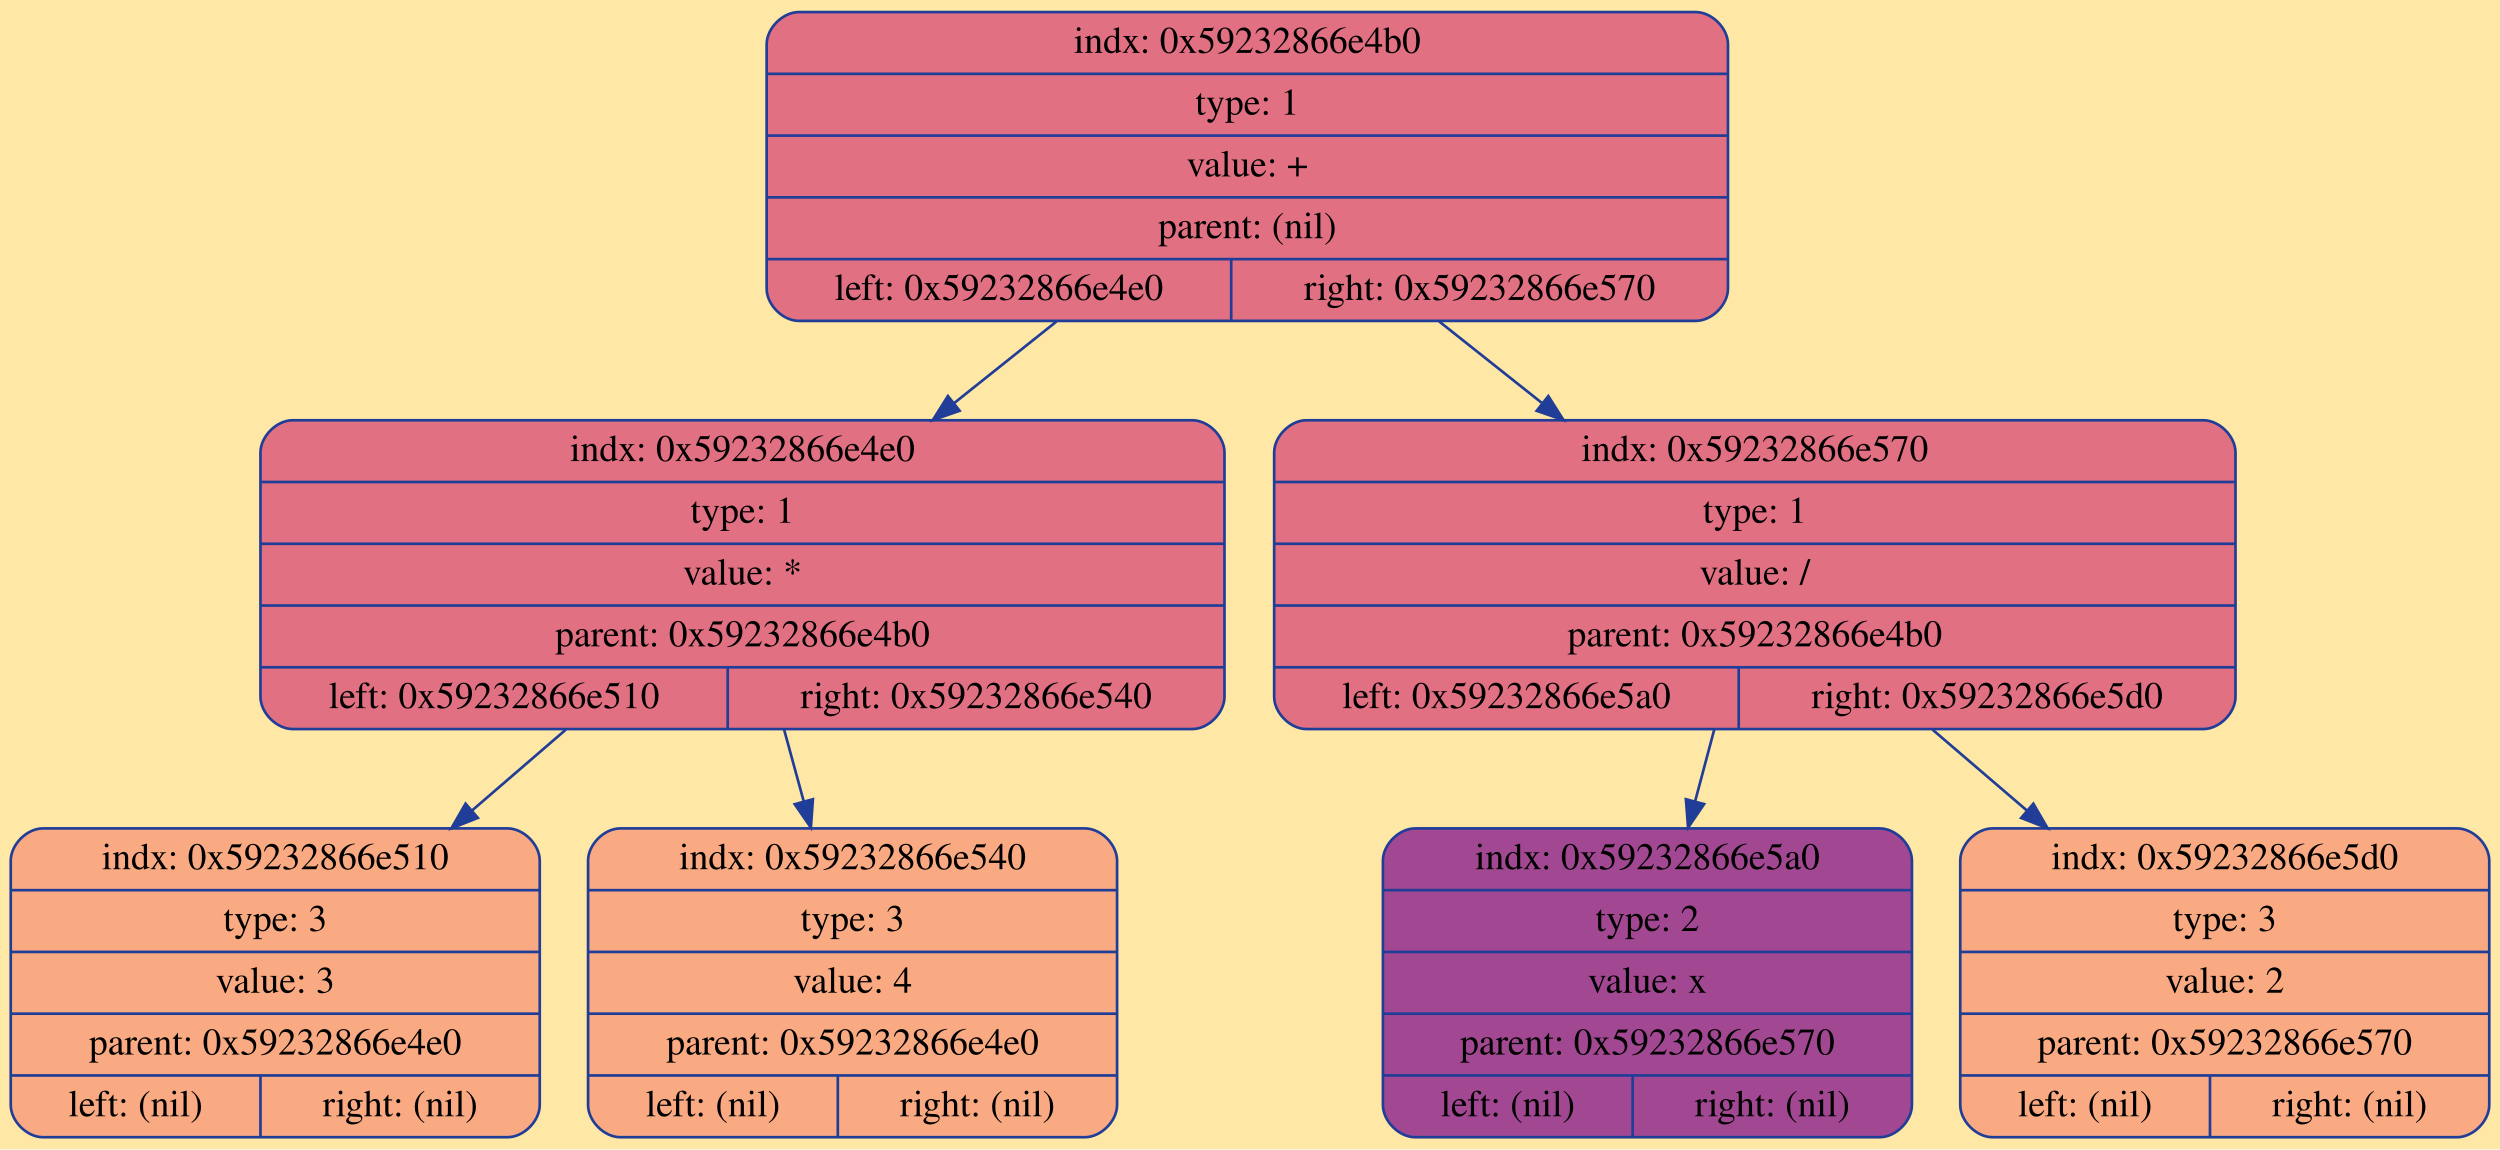
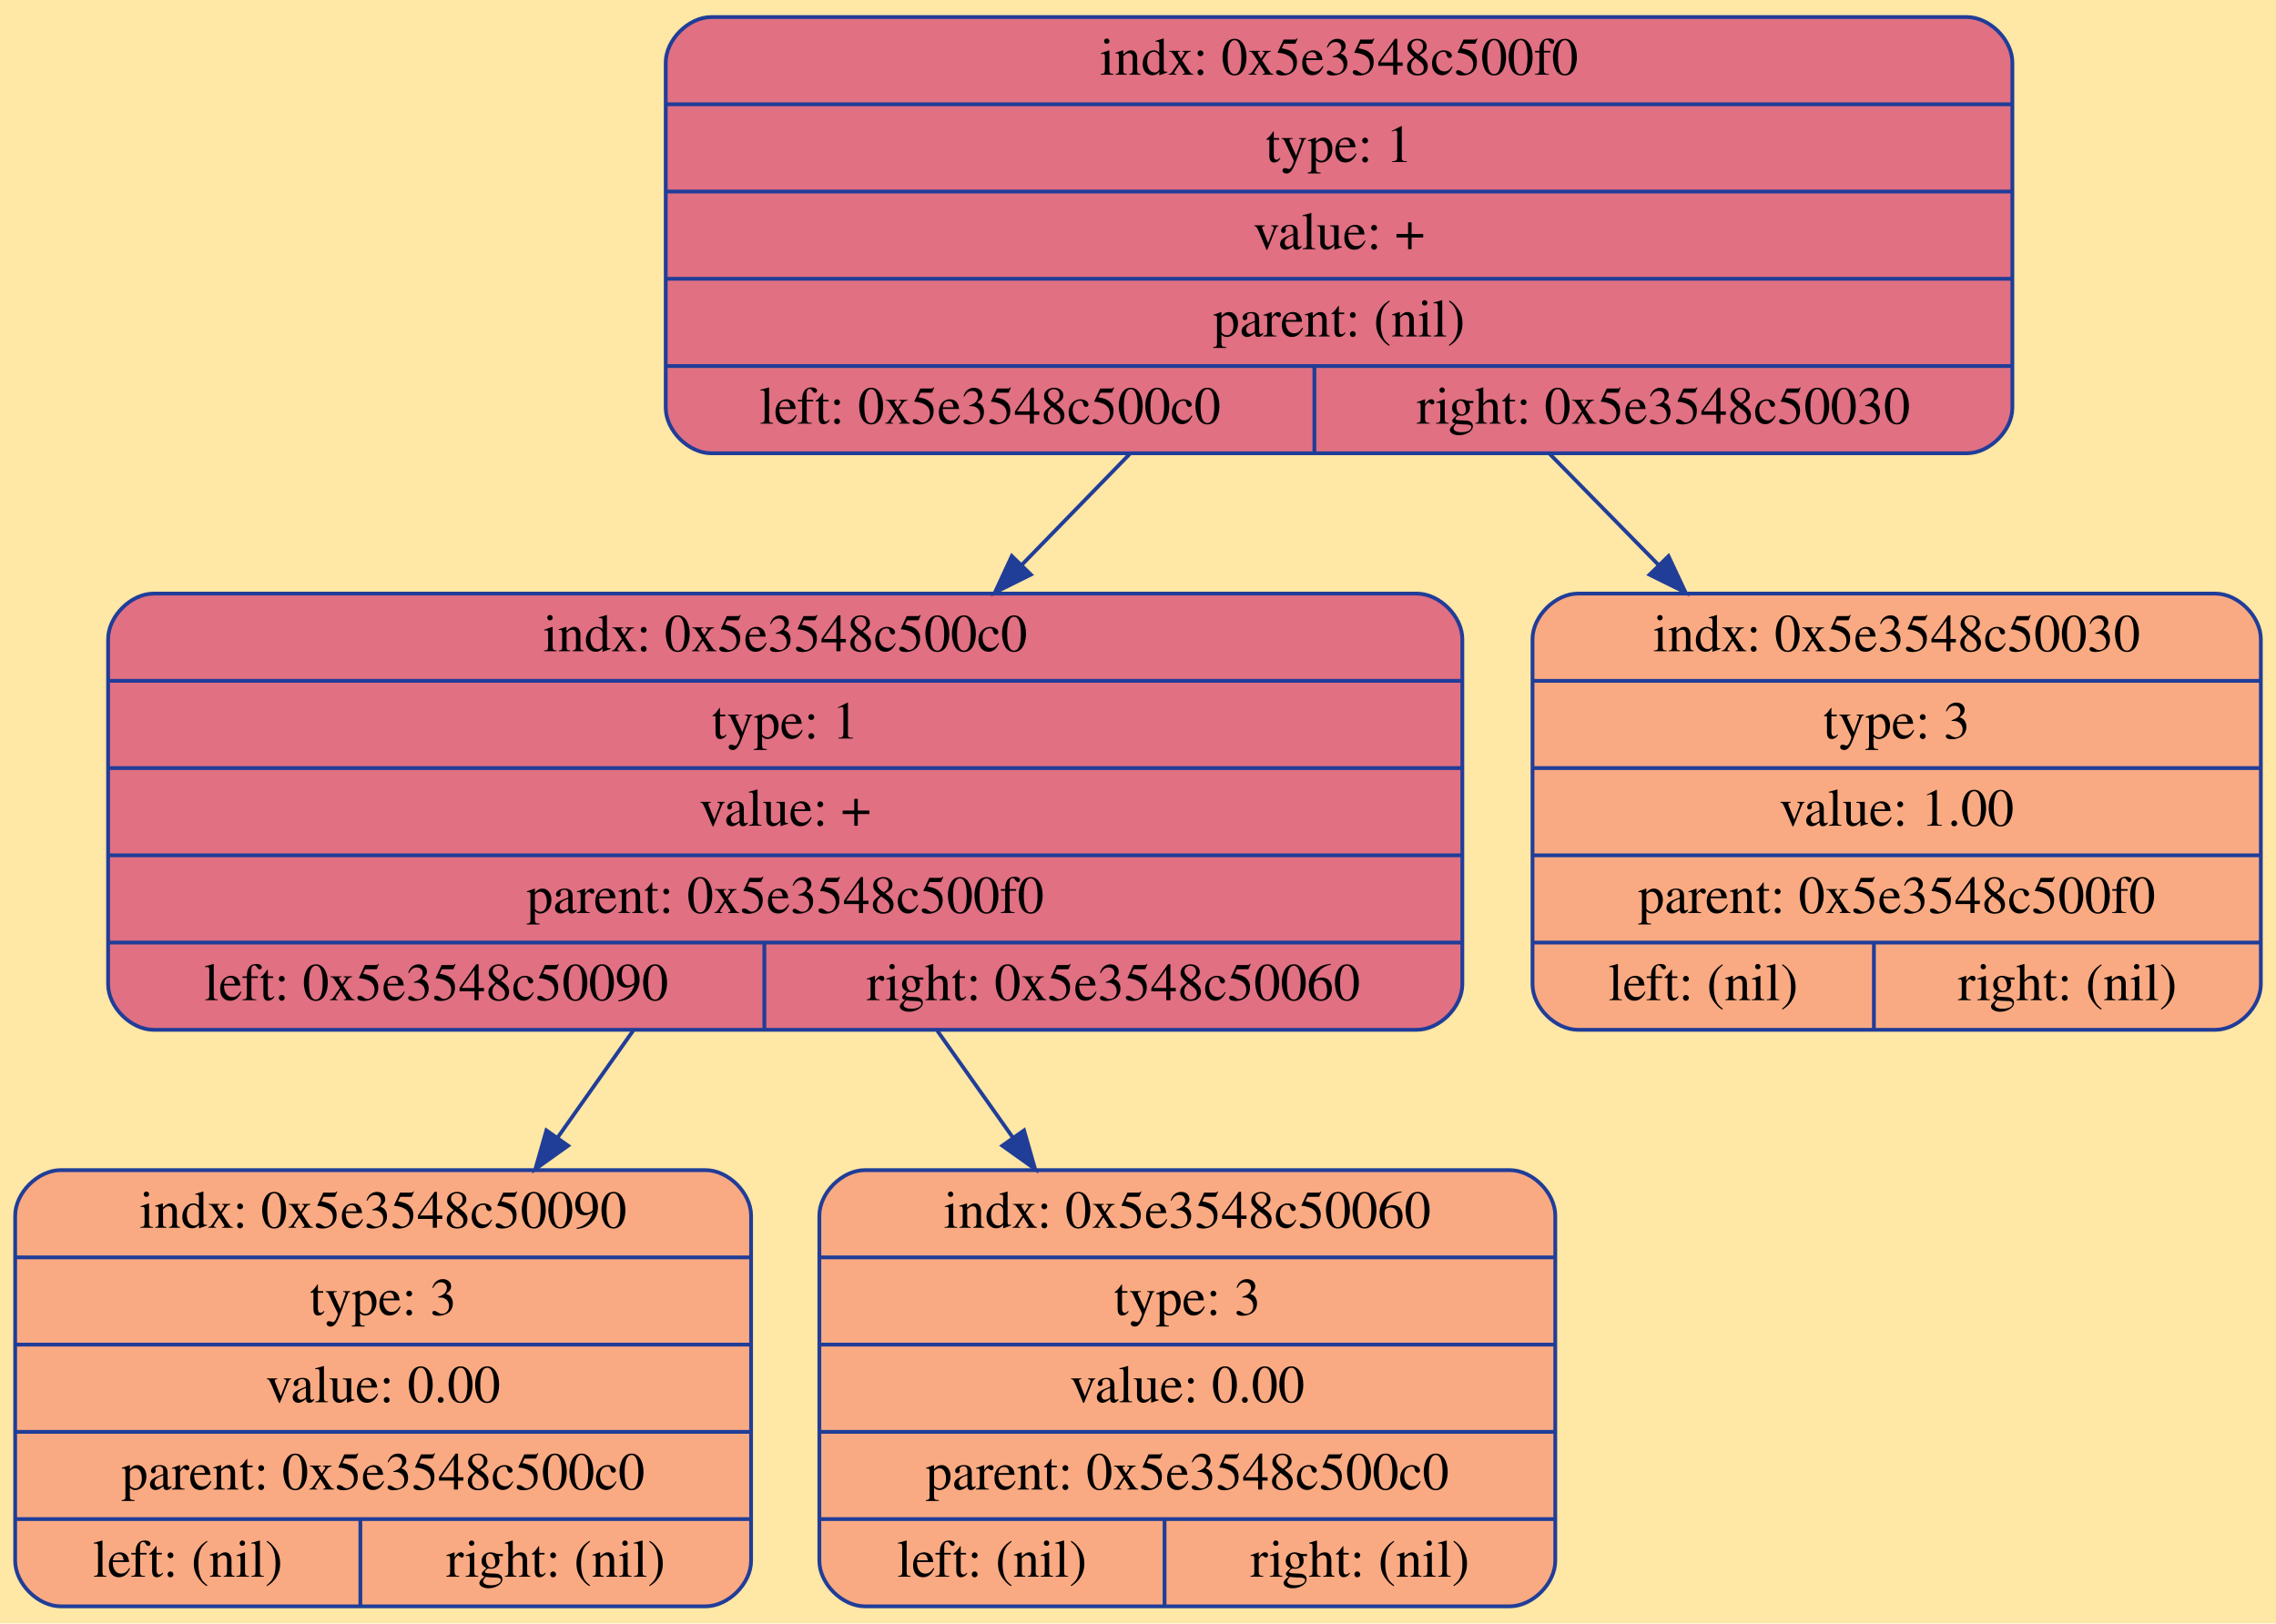
- <svg xmlns="http://www.w3.org/2000/svg" width="931pt" height="428pt" viewBox="0.00 0.00 931.00 428.00">
+ <svg xmlns="http://www.w3.org/2000/svg" width="600pt" height="428pt" viewBox="0.00 0.00 600.00 428.00">
  <g id="graph0" class="graph" transform="scale(1 1) rotate(0) translate(4 424)">
-     <polygon fill="#ffe7a5" stroke="transparent" points="-4,4 -4,-424 927,-424 927,4 -4,4" />
+     <polygon fill="#ffe7a5" stroke="transparent" points="-4,4 -4,-424 596,-424 596,4 -4,4" />
    <g id="node1" class="node">
-       <path fill="#e07082" stroke="#203d98" d="M293.5,-304.5C293.5,-304.5 627.5,-304.5 627.5,-304.5 633.5,-304.5 639.5,-310.5 639.5,-316.5 639.5,-316.5 639.5,-407.5 639.5,-407.5 639.5,-413.5 633.5,-419.5 627.5,-419.5 627.5,-419.5 293.5,-419.5 293.5,-419.5 287.5,-419.5 281.5,-413.5 281.5,-407.5 281.5,-407.5 281.5,-316.5 281.5,-316.5 281.5,-310.5 287.5,-304.5 293.5,-304.5" />
-       <text text-anchor="middle" x="460.5" y="-404.3" font-family="Times,serif" font-size="14.00">indx: 0x59232866e4b0</text>
-       <polyline fill="none" stroke="#203d98" points="281.5,-396.5 639.5,-396.5 " />
-       <text text-anchor="middle" x="460.5" y="-381.3" font-family="Times,serif" font-size="14.00">type: 1</text>
-       <polyline fill="none" stroke="#203d98" points="281.5,-373.5 639.5,-373.5 " />
-       <text text-anchor="middle" x="460.5" y="-358.3" font-family="Times,serif" font-size="14.00">value: +</text>
-       <polyline fill="none" stroke="#203d98" points="281.5,-350.5 639.5,-350.5 " />
-       <text text-anchor="middle" x="460.5" y="-335.3" font-family="Times,serif" font-size="14.00">parent: (nil)</text>
-       <polyline fill="none" stroke="#203d98" points="281.5,-327.5 639.5,-327.5 " />
-       <text text-anchor="middle" x="368" y="-312.3" font-family="Times,serif" font-size="14.00">left: 0x59232866e4e0</text>
-       <polyline fill="none" stroke="#203d98" points="454.5,-304.5 454.5,-327.5 " />
-       <text text-anchor="middle" x="547" y="-312.3" font-family="Times,serif" font-size="14.00">right: 0x59232866e570</text>
+       <path fill="#e07082" stroke="#203d98" d="M183.5,-304.5C183.5,-304.5 514.5,-304.5 514.5,-304.5 520.5,-304.5 526.5,-310.5 526.5,-316.5 526.5,-316.5 526.5,-407.5 526.5,-407.5 526.5,-413.5 520.5,-419.5 514.5,-419.5 514.5,-419.5 183.5,-419.5 183.5,-419.5 177.5,-419.5 171.5,-413.5 171.5,-407.5 171.5,-407.5 171.5,-316.5 171.5,-316.5 171.5,-310.5 177.5,-304.5 183.5,-304.5" />
+       <text text-anchor="middle" x="349" y="-404.3" font-family="Times,serif" font-size="14.00">indx: 0x5e3548c500f0</text>
+       <polyline fill="none" stroke="#203d98" points="171.5,-396.5 526.5,-396.5 " />
+       <text text-anchor="middle" x="349" y="-381.3" font-family="Times,serif" font-size="14.00">type: 1</text>
+       <polyline fill="none" stroke="#203d98" points="171.5,-373.5 526.5,-373.5 " />
+       <text text-anchor="middle" x="349" y="-358.3" font-family="Times,serif" font-size="14.00">value: +</text>
+       <polyline fill="none" stroke="#203d98" points="171.5,-350.5 526.5,-350.5 " />
+       <text text-anchor="middle" x="349" y="-335.3" font-family="Times,serif" font-size="14.00">parent: (nil)</text>
+       <polyline fill="none" stroke="#203d98" points="171.5,-327.5 526.5,-327.5 " />
+       <text text-anchor="middle" x="257" y="-312.3" font-family="Times,serif" font-size="14.00">left: 0x5e3548c500c0</text>
+       <polyline fill="none" stroke="#203d98" points="342.5,-304.5 342.5,-327.5 " />
+       <text text-anchor="middle" x="434.5" y="-312.3" font-family="Times,serif" font-size="14.00">right: 0x5e3548c50030</text>
    </g>
    <g id="node2" class="node">
-       <path fill="#e07082" stroke="#203d98" d="M105,-152.5C105,-152.5 440,-152.5 440,-152.5 446,-152.5 452,-158.5 452,-164.5 452,-164.5 452,-255.5 452,-255.5 452,-261.5 446,-267.5 440,-267.5 440,-267.5 105,-267.5 105,-267.5 99,-267.5 93,-261.5 93,-255.5 93,-255.5 93,-164.5 93,-164.5 93,-158.5 99,-152.5 105,-152.5" />
-       <text text-anchor="middle" x="272.5" y="-252.3" font-family="Times,serif" font-size="14.00">indx: 0x59232866e4e0</text>
-       <polyline fill="none" stroke="#203d98" points="93,-244.5 452,-244.5 " />
-       <text text-anchor="middle" x="272.5" y="-229.3" font-family="Times,serif" font-size="14.00">type: 1</text>
-       <polyline fill="none" stroke="#203d98" points="93,-221.5 452,-221.5 " />
-       <text text-anchor="middle" x="272.5" y="-206.3" font-family="Times,serif" font-size="14.00">value: *</text>
-       <polyline fill="none" stroke="#203d98" points="93,-198.5 452,-198.5 " />
-       <text text-anchor="middle" x="272.5" y="-183.3" font-family="Times,serif" font-size="14.00">parent: 0x59232866e4b0</text>
-       <polyline fill="none" stroke="#203d98" points="93,-175.5 452,-175.5 " />
-       <text text-anchor="middle" x="180" y="-160.3" font-family="Times,serif" font-size="14.00">left: 0x59232866e510</text>
-       <polyline fill="none" stroke="#203d98" points="267,-152.5 267,-175.5 " />
-       <text text-anchor="middle" x="359.5" y="-160.3" font-family="Times,serif" font-size="14.00">right: 0x59232866e540</text>
+       <path fill="#e07082" stroke="#203d98" d="M36.5,-152.5C36.5,-152.5 369.5,-152.5 369.5,-152.5 375.5,-152.5 381.5,-158.5 381.5,-164.5 381.5,-164.5 381.5,-255.5 381.5,-255.5 381.5,-261.5 375.5,-267.5 369.5,-267.5 369.5,-267.5 36.5,-267.5 36.5,-267.5 30.5,-267.5 24.5,-261.5 24.5,-255.5 24.5,-255.5 24.5,-164.5 24.5,-164.5 24.5,-158.5 30.5,-152.5 36.5,-152.5" />
+       <text text-anchor="middle" x="203" y="-252.3" font-family="Times,serif" font-size="14.00">indx: 0x5e3548c500c0</text>
+       <polyline fill="none" stroke="#203d98" points="24.5,-244.5 381.5,-244.5 " />
+       <text text-anchor="middle" x="203" y="-229.3" font-family="Times,serif" font-size="14.00">type: 1</text>
+       <polyline fill="none" stroke="#203d98" points="24.5,-221.5 381.5,-221.5 " />
+       <text text-anchor="middle" x="203" y="-206.3" font-family="Times,serif" font-size="14.00">value: +</text>
+       <polyline fill="none" stroke="#203d98" points="24.5,-198.5 381.5,-198.5 " />
+       <text text-anchor="middle" x="203" y="-183.3" font-family="Times,serif" font-size="14.00">parent: 0x5e3548c500f0</text>
+       <polyline fill="none" stroke="#203d98" points="24.5,-175.5 381.5,-175.5 " />
+       <text text-anchor="middle" x="111" y="-160.3" font-family="Times,serif" font-size="14.00">left: 0x5e3548c50090</text>
+       <polyline fill="none" stroke="#203d98" points="197.5,-152.5 197.5,-175.5 " />
+       <text text-anchor="middle" x="289.5" y="-160.3" font-family="Times,serif" font-size="14.00">right: 0x5e3548c50060</text>
    </g>
    <g id="edge1" class="edge">
-       <path fill="none" stroke="#203d98" d="M389.43,-304.29C376.94,-294.33 363.88,-283.91 351.2,-273.79" />
-       <polygon fill="#203d98" stroke="#203d98" points="353.36,-271.04 343.36,-267.54 349,-276.51 353.36,-271.04" />
+       <path fill="none" stroke="#203d98" d="M293.8,-304.29C284.54,-294.77 274.86,-284.83 265.43,-275.14" />
+       <polygon fill="#203d98" stroke="#203d98" points="267.76,-272.51 258.27,-267.79 262.74,-277.4 267.76,-272.51" />
    </g>
    <g id="node5" class="node">
-       <path fill="#e07082" stroke="#203d98" d="M482.5,-152.5C482.5,-152.5 816.5,-152.5 816.5,-152.5 822.5,-152.5 828.5,-158.5 828.5,-164.5 828.5,-164.5 828.5,-255.5 828.5,-255.5 828.5,-261.5 822.5,-267.5 816.5,-267.5 816.5,-267.5 482.5,-267.5 482.5,-267.5 476.5,-267.5 470.5,-261.5 470.5,-255.5 470.5,-255.5 470.5,-164.5 470.5,-164.5 470.5,-158.5 476.5,-152.5 482.5,-152.5" />
-       <text text-anchor="middle" x="649.5" y="-252.3" font-family="Times,serif" font-size="14.00">indx: 0x59232866e570</text>
-       <polyline fill="none" stroke="#203d98" points="470.5,-244.5 828.5,-244.5 " />
-       <text text-anchor="middle" x="649.5" y="-229.3" font-family="Times,serif" font-size="14.00">type: 1</text>
-       <polyline fill="none" stroke="#203d98" points="470.5,-221.5 828.5,-221.5 " />
-       <text text-anchor="middle" x="649.5" y="-206.3" font-family="Times,serif" font-size="14.00">value: /</text>
-       <polyline fill="none" stroke="#203d98" points="470.5,-198.5 828.5,-198.5 " />
-       <text text-anchor="middle" x="649.5" y="-183.3" font-family="Times,serif" font-size="14.00">parent: 0x59232866e4b0</text>
-       <polyline fill="none" stroke="#203d98" points="470.5,-175.5 828.5,-175.5 " />
-       <text text-anchor="middle" x="557" y="-160.3" font-family="Times,serif" font-size="14.00">left: 0x59232866e5a0</text>
-       <polyline fill="none" stroke="#203d98" points="643.5,-152.5 643.5,-175.5 " />
-       <text text-anchor="middle" x="736" y="-160.3" font-family="Times,serif" font-size="14.00">right: 0x59232866e5d0</text>
+       <path fill="#faaa82" stroke="#203d98" d="M412,-152.5C412,-152.5 580,-152.5 580,-152.5 586,-152.5 592,-158.5 592,-164.5 592,-164.5 592,-255.5 592,-255.5 592,-261.5 586,-267.5 580,-267.5 580,-267.5 412,-267.5 412,-267.5 406,-267.5 400,-261.5 400,-255.5 400,-255.5 400,-164.5 400,-164.5 400,-158.5 406,-152.5 412,-152.5" />
+       <text text-anchor="middle" x="496" y="-252.3" font-family="Times,serif" font-size="14.00">indx: 0x5e3548c50030</text>
+       <polyline fill="none" stroke="#203d98" points="400,-244.5 592,-244.5 " />
+       <text text-anchor="middle" x="496" y="-229.3" font-family="Times,serif" font-size="14.00">type: 3</text>
+       <polyline fill="none" stroke="#203d98" points="400,-221.5 592,-221.5 " />
+       <text text-anchor="middle" x="496" y="-206.3" font-family="Times,serif" font-size="14.00">value: 1.00</text>
+       <polyline fill="none" stroke="#203d98" points="400,-198.5 592,-198.5 " />
+       <text text-anchor="middle" x="496" y="-183.3" font-family="Times,serif" font-size="14.00">parent: 0x5e3548c500f0</text>
+       <polyline fill="none" stroke="#203d98" points="400,-175.5 592,-175.5 " />
+       <text text-anchor="middle" x="445" y="-160.3" font-family="Times,serif" font-size="14.00">left: (nil)</text>
+       <polyline fill="none" stroke="#203d98" points="490,-152.5 490,-175.5 " />
+       <text text-anchor="middle" x="541" y="-160.3" font-family="Times,serif" font-size="14.00">right: (nil)</text>
    </g>
    <g id="edge4" class="edge">
-       <path fill="none" stroke="#203d98" d="M531.95,-304.29C544.51,-294.33 557.64,-283.91 570.38,-273.79" />
-       <polygon fill="#203d98" stroke="#203d98" points="572.6,-276.5 578.26,-267.54 568.25,-271.01 572.6,-276.5" />
+       <path fill="none" stroke="#203d98" d="M404.57,-304.29C413.9,-294.77 423.64,-284.83 433.14,-275.14" />
+       <polygon fill="#203d98" stroke="#203d98" points="435.85,-277.38 440.35,-267.79 430.85,-272.48 435.85,-277.38" />
    </g>
    <g id="node3" class="node">
-       <path fill="#faaa82" stroke="#203d98" d="M12,-0.5C12,-0.5 185,-0.5 185,-0.5 191,-0.5 197,-6.5 197,-12.5 197,-12.5 197,-103.5 197,-103.5 197,-109.5 191,-115.5 185,-115.5 185,-115.5 12,-115.5 12,-115.5 6,-115.5 0,-109.5 0,-103.5 0,-103.5 0,-12.5 0,-12.5 0,-6.5 6,-0.5 12,-0.5" />
-       <text text-anchor="middle" x="98.5" y="-100.3" font-family="Times,serif" font-size="14.00">indx: 0x59232866e510</text>
-       <polyline fill="none" stroke="#203d98" points="0,-92.5 197,-92.5 " />
-       <text text-anchor="middle" x="98.5" y="-77.3" font-family="Times,serif" font-size="14.00">type: 3</text>
-       <polyline fill="none" stroke="#203d98" points="0,-69.5 197,-69.5 " />
-       <text text-anchor="middle" x="98.5" y="-54.3" font-family="Times,serif" font-size="14.00">value: 3</text>
-       <polyline fill="none" stroke="#203d98" points="0,-46.5 197,-46.5 " />
-       <text text-anchor="middle" x="98.5" y="-31.3" font-family="Times,serif" font-size="14.00">parent: 0x59232866e4e0</text>
-       <polyline fill="none" stroke="#203d98" points="0,-23.5 197,-23.5 " />
-       <text text-anchor="middle" x="46.5" y="-8.3" font-family="Times,serif" font-size="14.00">left: (nil)</text>
-       <polyline fill="none" stroke="#203d98" points="93,-0.5 93,-23.5 " />
-       <text text-anchor="middle" x="145" y="-8.3" font-family="Times,serif" font-size="14.00">right: (nil)</text>
+       <path fill="#faaa82" stroke="#203d98" d="M12,-0.5C12,-0.5 182,-0.5 182,-0.5 188,-0.5 194,-6.5 194,-12.5 194,-12.5 194,-103.5 194,-103.5 194,-109.5 188,-115.5 182,-115.5 182,-115.5 12,-115.5 12,-115.5 6,-115.5 0,-109.5 0,-103.5 0,-103.5 0,-12.5 0,-12.5 0,-6.5 6,-0.5 12,-0.5" />
+       <text text-anchor="middle" x="97" y="-100.3" font-family="Times,serif" font-size="14.00">indx: 0x5e3548c50090</text>
+       <polyline fill="none" stroke="#203d98" points="0,-92.5 194,-92.5 " />
+       <text text-anchor="middle" x="97" y="-77.3" font-family="Times,serif" font-size="14.00">type: 3</text>
+       <polyline fill="none" stroke="#203d98" points="0,-69.5 194,-69.5 " />
+       <text text-anchor="middle" x="97" y="-54.3" font-family="Times,serif" font-size="14.00">value: 0.00</text>
+       <polyline fill="none" stroke="#203d98" points="0,-46.5 194,-46.5 " />
+       <text text-anchor="middle" x="97" y="-31.3" font-family="Times,serif" font-size="14.00">parent: 0x5e3548c500c0</text>
+       <polyline fill="none" stroke="#203d98" points="0,-23.5 194,-23.5 " />
+       <text text-anchor="middle" x="45.5" y="-8.3" font-family="Times,serif" font-size="14.00">left: (nil)</text>
+       <polyline fill="none" stroke="#203d98" points="91,-0.5 91,-23.5 " />
+       <text text-anchor="middle" x="142.5" y="-8.3" font-family="Times,serif" font-size="14.00">right: (nil)</text>
    </g>
    <g id="edge2" class="edge">
-       <path fill="none" stroke="#203d98" d="M206.72,-152.29C195.27,-142.42 183.3,-132.11 171.67,-122.08" />
-       <polygon fill="#203d98" stroke="#203d98" points="173.95,-119.42 164.09,-115.54 169.38,-124.72 173.95,-119.42" />
+       <path fill="none" stroke="#203d98" d="M162.93,-152.29C156.4,-143.05 149.59,-133.42 142.93,-124" />
+       <polygon fill="#203d98" stroke="#203d98" points="145.76,-121.94 137.13,-115.79 140.04,-125.98 145.76,-121.94" />
    </g>
    <g id="node4" class="node">
-       <path fill="#faaa82" stroke="#203d98" d="M227,-0.5C227,-0.5 400,-0.5 400,-0.5 406,-0.5 412,-6.5 412,-12.5 412,-12.5 412,-103.5 412,-103.5 412,-109.5 406,-115.5 400,-115.5 400,-115.5 227,-115.5 227,-115.5 221,-115.5 215,-109.5 215,-103.5 215,-103.5 215,-12.5 215,-12.5 215,-6.5 221,-0.5 227,-0.5" />
-       <text text-anchor="middle" x="313.5" y="-100.3" font-family="Times,serif" font-size="14.00">indx: 0x59232866e540</text>
-       <polyline fill="none" stroke="#203d98" points="215,-92.5 412,-92.5 " />
-       <text text-anchor="middle" x="313.5" y="-77.3" font-family="Times,serif" font-size="14.00">type: 3</text>
-       <polyline fill="none" stroke="#203d98" points="215,-69.5 412,-69.5 " />
-       <text text-anchor="middle" x="313.5" y="-54.3" font-family="Times,serif" font-size="14.00">value: 4</text>
-       <polyline fill="none" stroke="#203d98" points="215,-46.5 412,-46.5 " />
-       <text text-anchor="middle" x="313.5" y="-31.3" font-family="Times,serif" font-size="14.00">parent: 0x59232866e4e0</text>
-       <polyline fill="none" stroke="#203d98" points="215,-23.5 412,-23.5 " />
-       <text text-anchor="middle" x="261.5" y="-8.3" font-family="Times,serif" font-size="14.00">left: (nil)</text>
-       <polyline fill="none" stroke="#203d98" points="308,-0.5 308,-23.5 " />
-       <text text-anchor="middle" x="360" y="-8.3" font-family="Times,serif" font-size="14.00">right: (nil)</text>
+       <path fill="#faaa82" stroke="#203d98" d="M224,-0.5C224,-0.5 394,-0.5 394,-0.5 400,-0.5 406,-6.5 406,-12.5 406,-12.5 406,-103.5 406,-103.5 406,-109.5 400,-115.5 394,-115.5 394,-115.5 224,-115.5 224,-115.5 218,-115.5 212,-109.5 212,-103.5 212,-103.5 212,-12.5 212,-12.5 212,-6.5 218,-0.5 224,-0.5" />
+       <text text-anchor="middle" x="309" y="-100.3" font-family="Times,serif" font-size="14.00">indx: 0x5e3548c50060</text>
+       <polyline fill="none" stroke="#203d98" points="212,-92.5 406,-92.5 " />
+       <text text-anchor="middle" x="309" y="-77.3" font-family="Times,serif" font-size="14.00">type: 3</text>
+       <polyline fill="none" stroke="#203d98" points="212,-69.5 406,-69.5 " />
+       <text text-anchor="middle" x="309" y="-54.3" font-family="Times,serif" font-size="14.00">value: 0.00</text>
+       <polyline fill="none" stroke="#203d98" points="212,-46.5 406,-46.5 " />
+       <text text-anchor="middle" x="309" y="-31.3" font-family="Times,serif" font-size="14.00">parent: 0x5e3548c500c0</text>
+       <polyline fill="none" stroke="#203d98" points="212,-23.5 406,-23.5 " />
+       <text text-anchor="middle" x="257.5" y="-8.3" font-family="Times,serif" font-size="14.00">left: (nil)</text>
+       <polyline fill="none" stroke="#203d98" points="303,-0.5 303,-23.5 " />
+       <text text-anchor="middle" x="354.5" y="-8.3" font-family="Times,serif" font-size="14.00">right: (nil)</text>
    </g>
    <g id="edge3" class="edge">
-       <path fill="none" stroke="#203d98" d="M288,-152.29C290.37,-143.61 292.84,-134.58 295.27,-125.71" />
-       <polygon fill="#203d98" stroke="#203d98" points="298.72,-126.36 297.98,-115.79 291.96,-124.51 298.72,-126.36" />
-     </g>
-     <g id="node6" class="node">
-       <path fill="#a24892" stroke="#203d98" d="M523,-0.5C523,-0.5 696,-0.5 696,-0.5 702,-0.5 708,-6.5 708,-12.5 708,-12.5 708,-103.5 708,-103.5 708,-109.5 702,-115.5 696,-115.5 696,-115.5 523,-115.5 523,-115.5 517,-115.5 511,-109.5 511,-103.5 511,-103.5 511,-12.5 511,-12.5 511,-6.5 517,-0.5 523,-0.5" />
-       <text text-anchor="middle" x="609.5" y="-100.3" font-family="Times,serif" font-size="14.00">indx: 0x59232866e5a0</text>
-       <polyline fill="none" stroke="#203d98" points="511,-92.5 708,-92.5 " />
-       <text text-anchor="middle" x="609.5" y="-77.3" font-family="Times,serif" font-size="14.00">type: 2</text>
-       <polyline fill="none" stroke="#203d98" points="511,-69.5 708,-69.5 " />
-       <text text-anchor="middle" x="609.5" y="-54.3" font-family="Times,serif" font-size="14.00">value: x</text>
-       <polyline fill="none" stroke="#203d98" points="511,-46.5 708,-46.5 " />
-       <text text-anchor="middle" x="609.5" y="-31.3" font-family="Times,serif" font-size="14.00">parent: 0x59232866e570</text>
-       <polyline fill="none" stroke="#203d98" points="511,-23.5 708,-23.5 " />
-       <text text-anchor="middle" x="557.5" y="-8.3" font-family="Times,serif" font-size="14.00">left: (nil)</text>
-       <polyline fill="none" stroke="#203d98" points="604,-0.5 604,-23.5 " />
-       <text text-anchor="middle" x="656" y="-8.3" font-family="Times,serif" font-size="14.00">right: (nil)</text>
-     </g>
-     <g id="edge5" class="edge">
-       <path fill="none" stroke="#203d98" d="M634.38,-152.29C632.06,-143.61 629.66,-134.58 627.29,-125.71" />
-       <polygon fill="#203d98" stroke="#203d98" points="630.6,-124.55 624.64,-115.79 623.84,-126.35 630.6,-124.55" />
-     </g>
-     <g id="node7" class="node">
-       <path fill="#faaa82" stroke="#203d98" d="M738,-0.5C738,-0.5 911,-0.5 911,-0.5 917,-0.5 923,-6.5 923,-12.5 923,-12.5 923,-103.5 923,-103.5 923,-109.5 917,-115.5 911,-115.5 911,-115.5 738,-115.5 738,-115.5 732,-115.5 726,-109.5 726,-103.5 726,-103.5 726,-12.5 726,-12.5 726,-6.5 732,-0.5 738,-0.5" />
-       <text text-anchor="middle" x="824.5" y="-100.3" font-family="Times,serif" font-size="14.00">indx: 0x59232866e5d0</text>
-       <polyline fill="none" stroke="#203d98" points="726,-92.5 923,-92.5 " />
-       <text text-anchor="middle" x="824.5" y="-77.3" font-family="Times,serif" font-size="14.00">type: 3</text>
-       <polyline fill="none" stroke="#203d98" points="726,-69.5 923,-69.5 " />
-       <text text-anchor="middle" x="824.5" y="-54.3" font-family="Times,serif" font-size="14.00">value: 2</text>
-       <polyline fill="none" stroke="#203d98" points="726,-46.5 923,-46.5 " />
-       <text text-anchor="middle" x="824.5" y="-31.3" font-family="Times,serif" font-size="14.00">parent: 0x59232866e570</text>
-       <polyline fill="none" stroke="#203d98" points="726,-23.5 923,-23.5 " />
-       <text text-anchor="middle" x="772.5" y="-8.3" font-family="Times,serif" font-size="14.00">left: (nil)</text>
-       <polyline fill="none" stroke="#203d98" points="819,-0.5 819,-23.5 " />
-       <text text-anchor="middle" x="871" y="-8.3" font-family="Times,serif" font-size="14.00">right: (nil)</text>
-     </g>
-     <g id="edge6" class="edge">
-       <path fill="none" stroke="#203d98" d="M715.66,-152.29C727.17,-142.42 739.21,-132.11 750.91,-122.08" />
-       <polygon fill="#203d98" stroke="#203d98" points="753.22,-124.71 758.54,-115.54 748.67,-119.39 753.22,-124.71" />
+       <path fill="none" stroke="#203d98" d="M243.07,-152.29C249.6,-143.05 256.41,-133.42 263.07,-124" />
+       <polygon fill="#203d98" stroke="#203d98" points="265.96,-125.98 268.87,-115.79 260.24,-121.94 265.96,-125.98" />
    </g>
  </g>
</svg>
